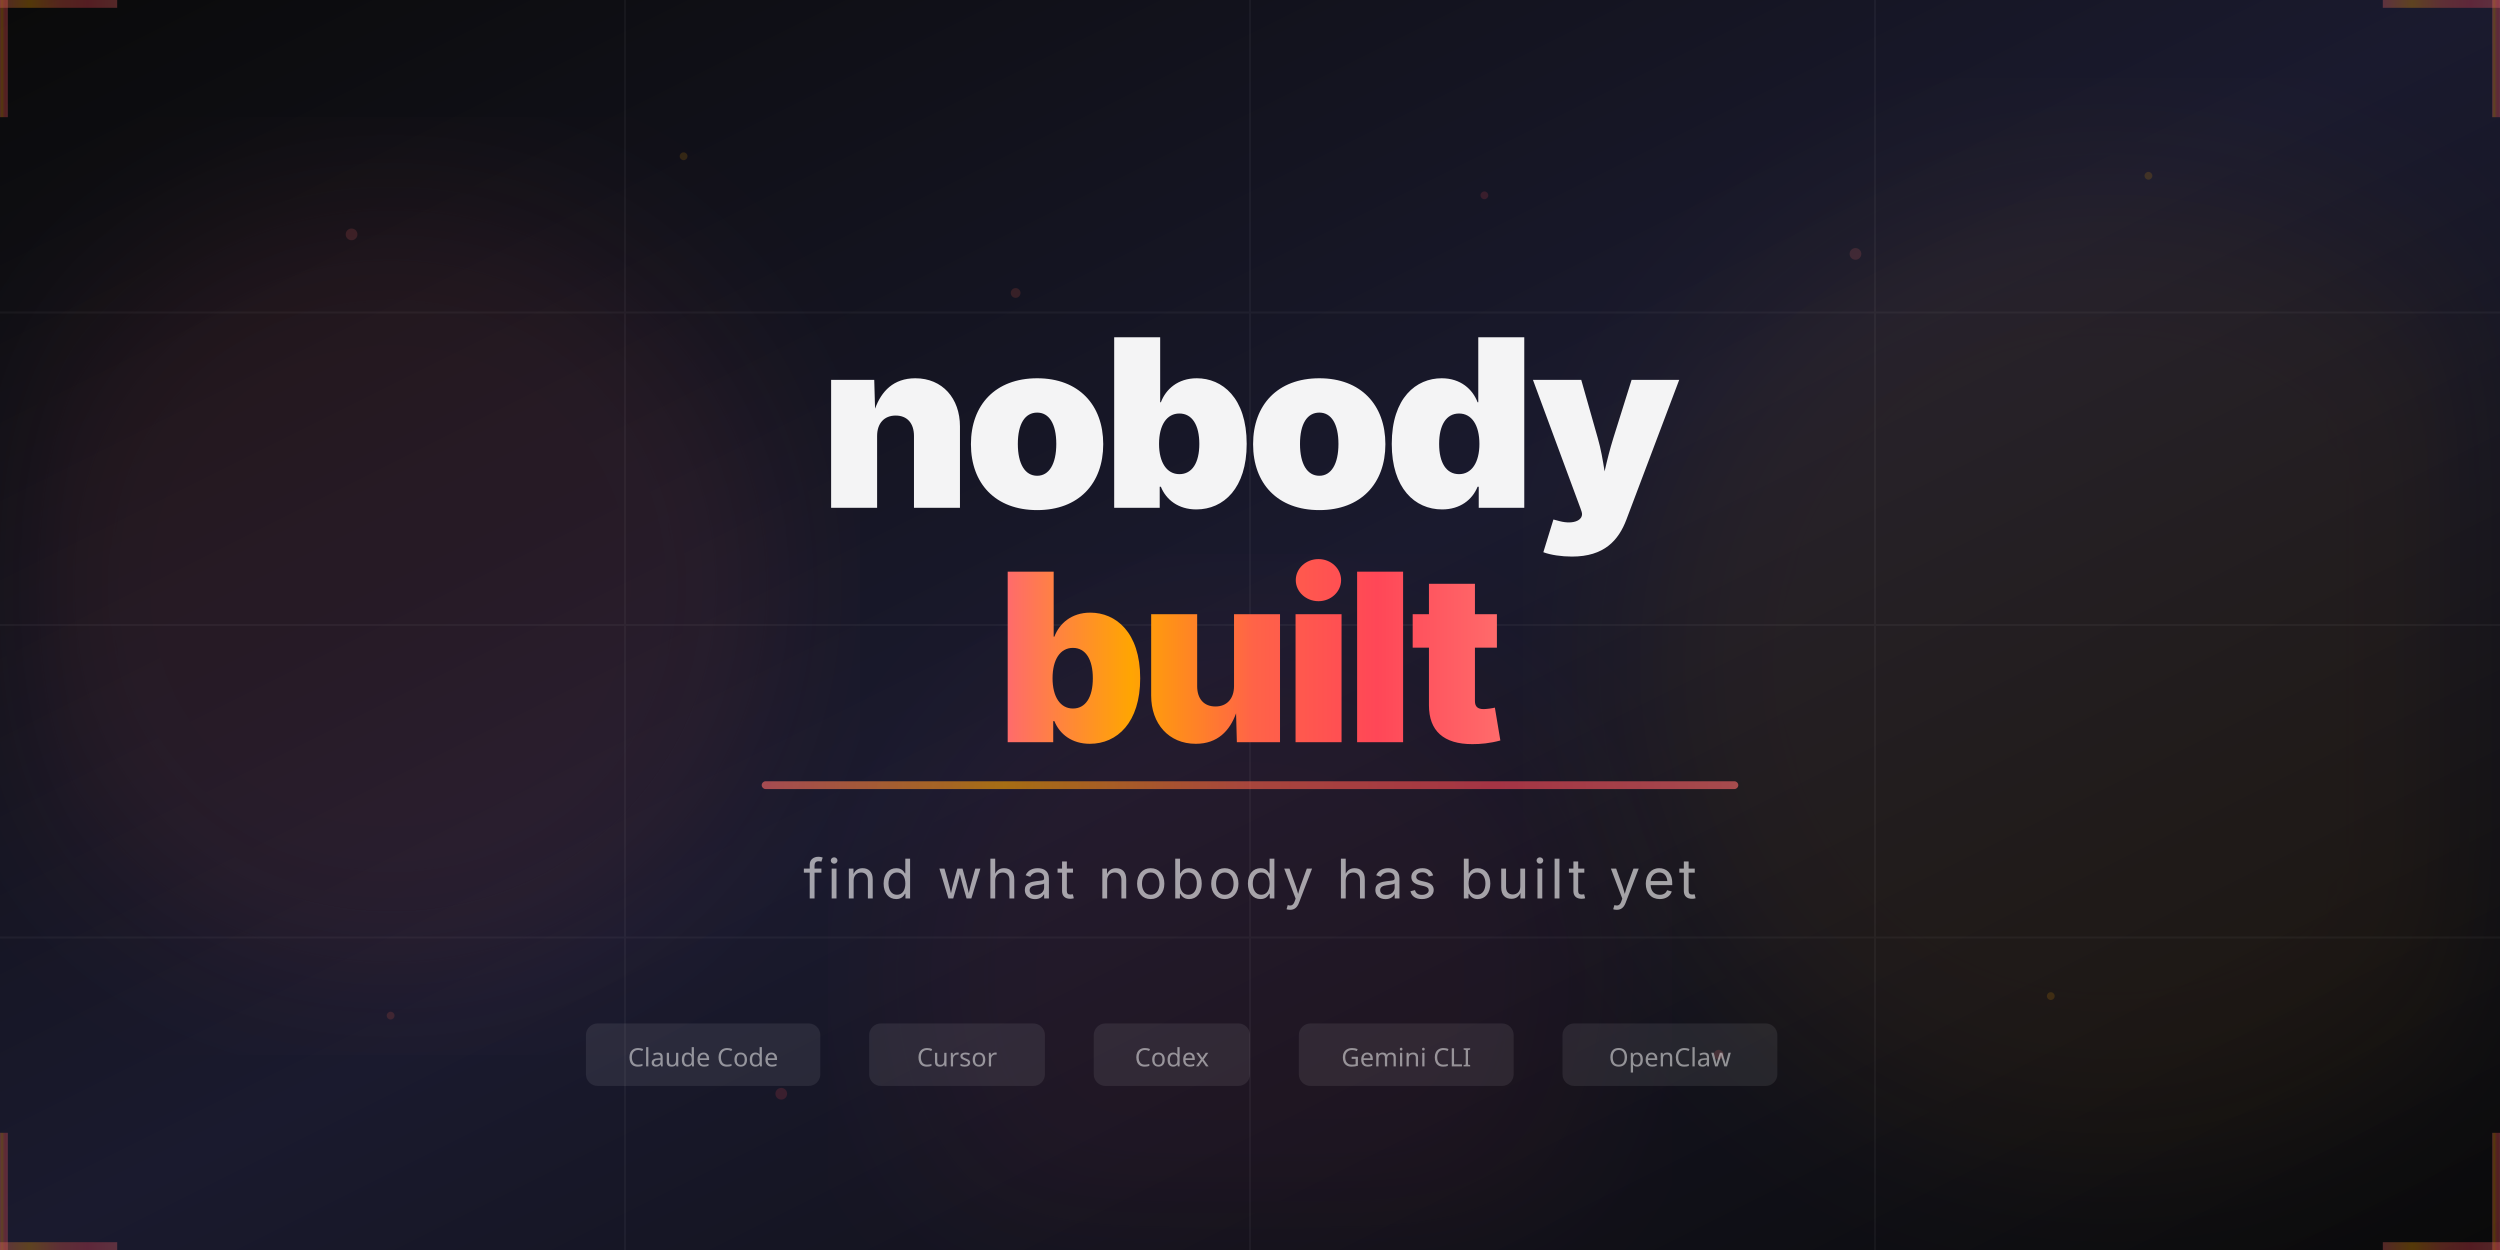
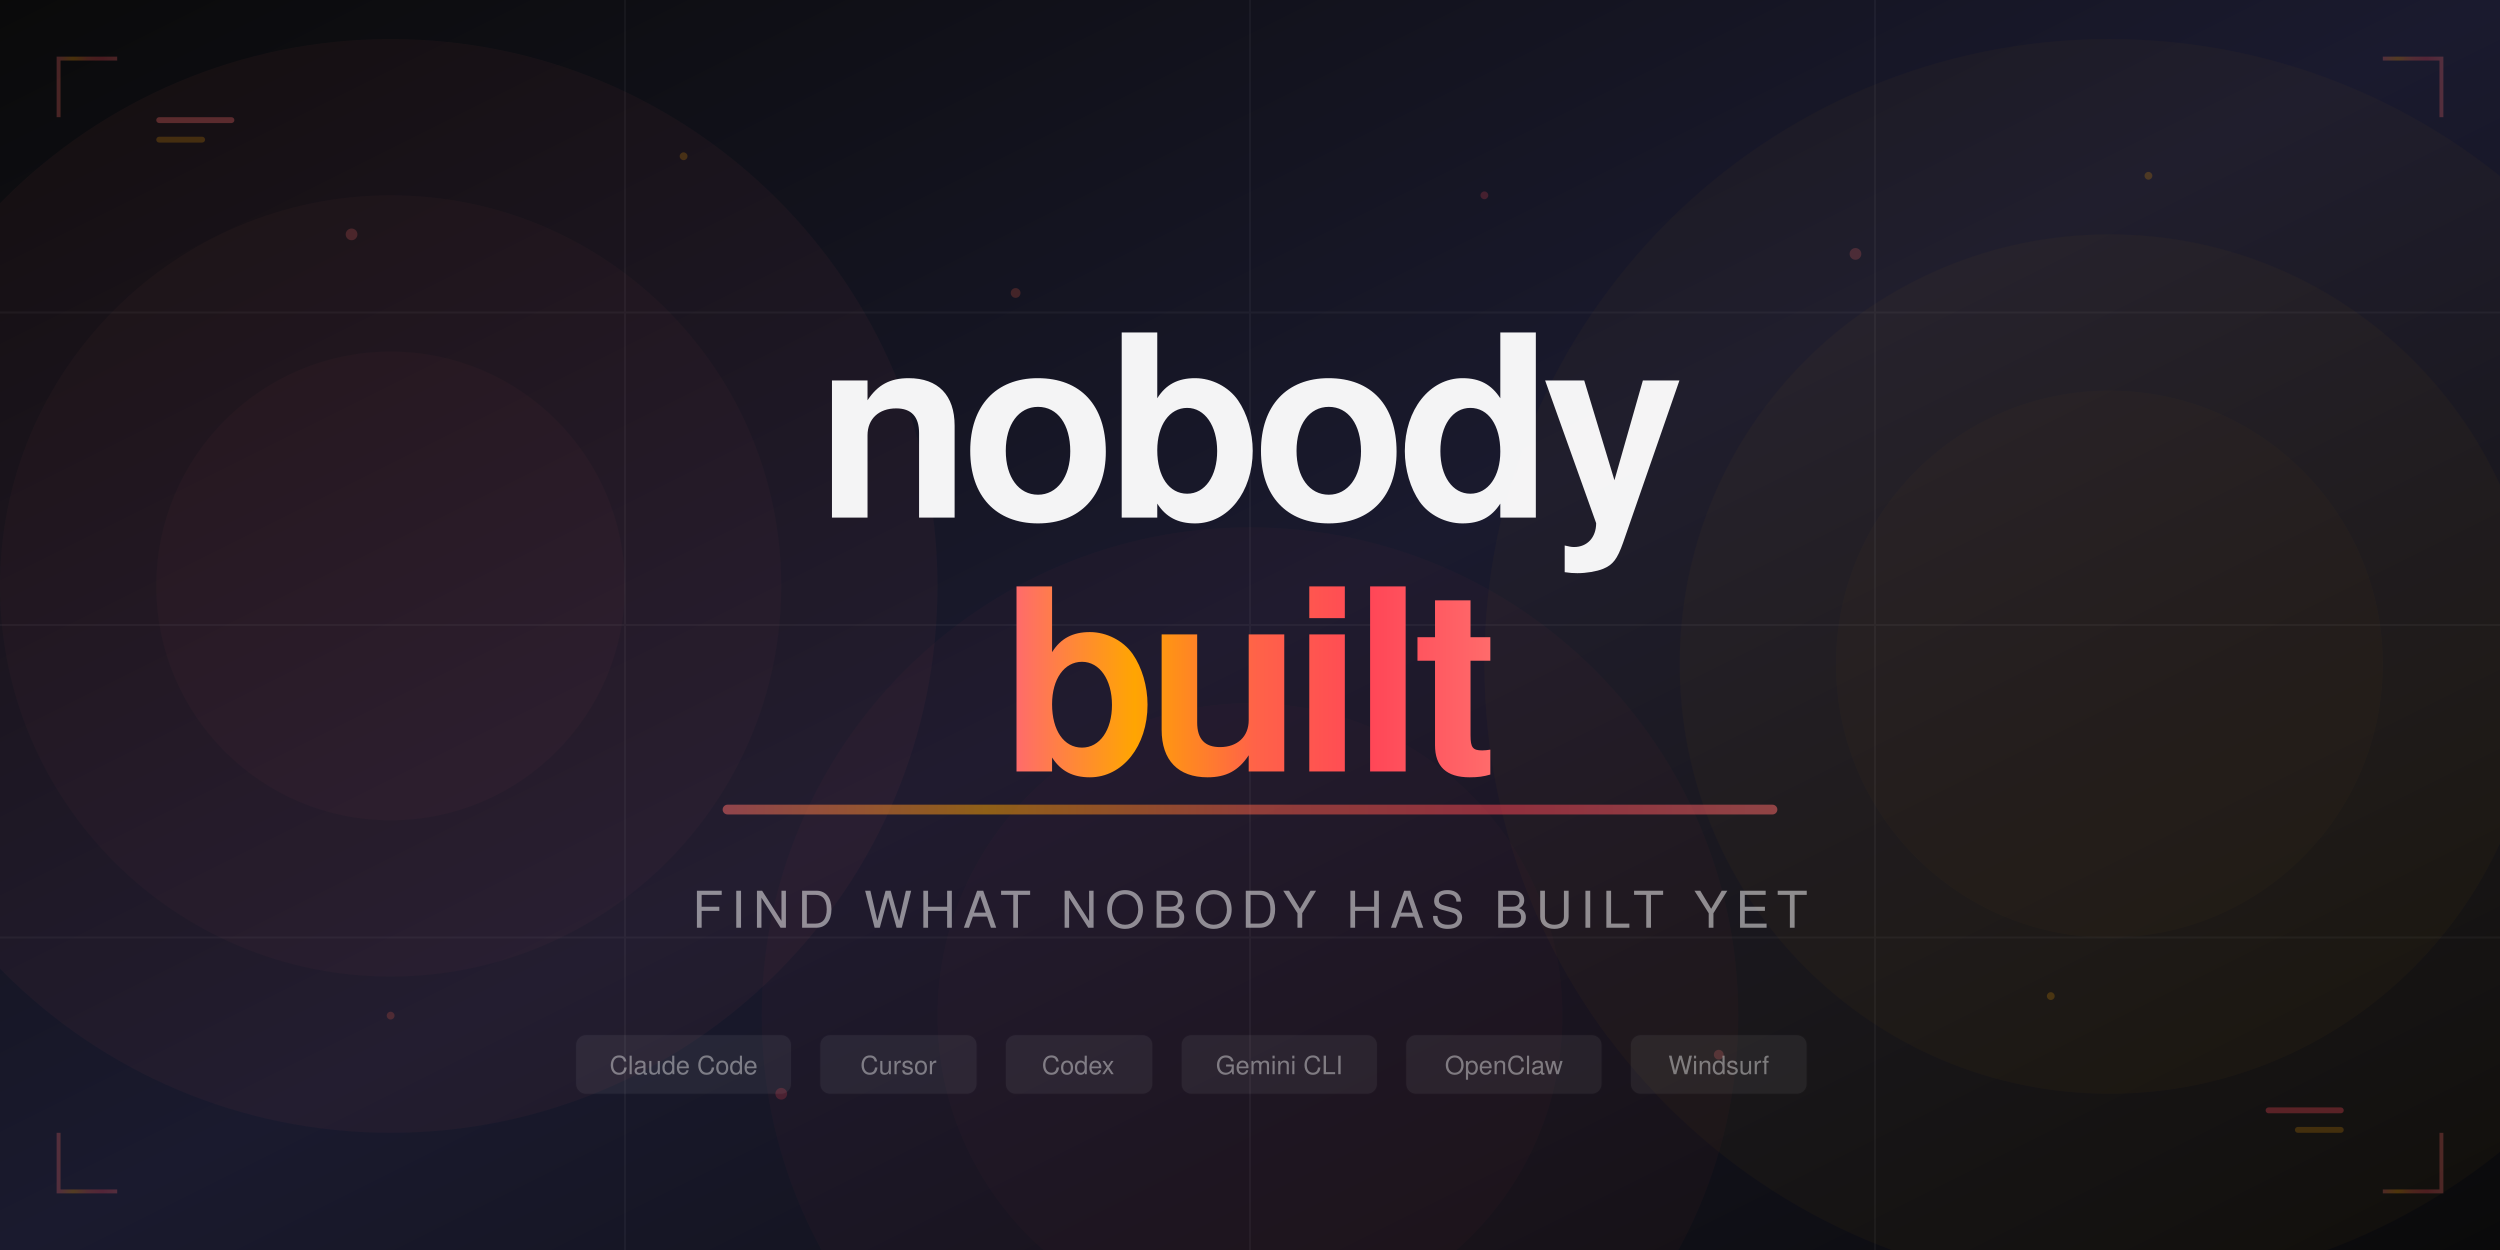
<svg xmlns="http://www.w3.org/2000/svg" width="1280" height="640" viewBox="0 0 1280 640">
  <defs>
    <linearGradient id="bg" x1="0%" y1="0%" x2="100%" y2="100%">
      <stop offset="0%" style="stop-color:#0a0a0a" />
      <stop offset="50%" style="stop-color:#1a1a2e" />
      <stop offset="100%" style="stop-color:#0a0a0a" />
    </linearGradient>
    <linearGradient id="glow" x1="0%" y1="0%" x2="100%" y2="0%">
      <stop offset="0%" style="stop-color:#ff6b6b" />
      <stop offset="25%" style="stop-color:#ffa502" />
      <stop offset="50%" style="stop-color:#ff6348" />
      <stop offset="75%" style="stop-color:#ff4757" />
      <stop offset="100%" style="stop-color:#ff6b6b" />
    </linearGradient>
-     <linearGradient id="textglow" x1="0%" y1="0%" x2="100%" y2="0%">
-       <stop offset="0%" style="stop-color:#fff" />
-       <stop offset="100%" style="stop-color:#f0f0f0" />
-     </linearGradient>
-     <filter id="blur1">
-       <feGaussianBlur stdDeviation="40" />
-     </filter>
-     <filter id="blur2">
-       <feGaussianBlur stdDeviation="20" />
-     </filter>
-     <filter id="blur3">
-       <feGaussianBlur stdDeviation="2" />
-     </filter>
-     <filter id="shadow">
-       <feDropShadow dx="0" dy="4" stdDeviation="8" flood-color="#000" flood-opacity="0.5" />
-     </filter>
  </defs>
  <rect width="1280" height="640" fill="url(#bg)" />
-   <circle cx="200" cy="300" r="200" fill="#ff6b6b" opacity="0.08" filter="url(#blur1)" />
-   <circle cx="1080" cy="340" r="250" fill="#ffa502" opacity="0.06" filter="url(#blur1)" />
-   <circle cx="640" cy="500" r="180" fill="#ff4757" opacity="0.05" filter="url(#blur1)" />
+   <circle cx="200" cy="300" r="280" fill="#ff6b6b" opacity="0.04" />
+   <circle cx="200" cy="300" r="200" fill="#ff6b6b" opacity="0.03" />
+   <circle cx="200" cy="300" r="120" fill="#ff6b6b" opacity="0.03" />
+   <circle cx="1080" cy="340" r="320" fill="#ffa502" opacity="0.03" />
+   <circle cx="1080" cy="340" r="220" fill="#ffa502" opacity="0.03" />
+   <circle cx="1080" cy="340" r="140" fill="#ffa502" opacity="0.02" />
+   <circle cx="640" cy="520" r="250" fill="#ff4757" opacity="0.03" />
+   <circle cx="640" cy="520" r="160" fill="#ff4757" opacity="0.02" />
  <g opacity="0.04" stroke="#fff" stroke-width="1">
    <line x1="0" y1="160" x2="1280" y2="160" />
    <line x1="0" y1="320" x2="1280" y2="320" />
    <line x1="0" y1="480" x2="1280" y2="480" />
    <line x1="320" y1="0" x2="320" y2="640" />
    <line x1="640" y1="0" x2="640" y2="640" />
    <line x1="960" y1="0" x2="960" y2="640" />
  </g>
-   <g opacity="0.15">
+   <g opacity="0.2">
    <circle cx="180" cy="120" r="3" fill="#ff6b6b" />
    <circle cx="350" cy="80" r="2" fill="#ffa502" />
    <circle cx="520" cy="150" r="2.5" fill="#ff6348" />
    <circle cx="760" cy="100" r="2" fill="#ff4757" />
    <circle cx="950" cy="130" r="3" fill="#ff6b6b" />
    <circle cx="1100" cy="90" r="2" fill="#ffa502" />
    <circle cx="200" cy="520" r="2" fill="#ff6348" />
    <circle cx="400" cy="560" r="3" fill="#ff4757" />
    <circle cx="880" cy="540" r="2.5" fill="#ff6b6b" />
    <circle cx="1050" cy="510" r="2" fill="#ffa502" />
  </g>
-   <text x="640" y="260" text-anchor="middle" font-family="system-ui, -apple-system, 'Segoe UI', sans-serif" font-size="120" font-weight="900" letter-spacing="-4" fill="#ffffff" opacity="0.95">
-     nobody
-   </text>
-   <text x="640" y="380" text-anchor="middle" font-family="system-ui, -apple-system, 'Segoe UI', sans-serif" font-size="120" font-weight="900" letter-spacing="-4" fill="url(#glow)">
-     built
-   </text>
-   <rect x="390" y="400" width="500" height="4" rx="2" fill="url(#glow)" opacity="0.6" />
-   <text x="640" y="460" text-anchor="middle" font-family="system-ui, -apple-system, 'Segoe UI', sans-serif" font-size="28" font-weight="400" fill="#ffffff" opacity="0.6" letter-spacing="2">
-     find what nobody has built yet
-   </text>
-   <g transform="translate(640, 540)" text-anchor="middle">
-     <rect x="-340" y="-16" width="120" height="32" rx="6" fill="#ffffff" opacity="0.08" />
-     <text x="-280" y="6" font-family="system-ui, sans-serif" font-size="13" fill="#ffffff" opacity="0.5" text-anchor="middle">Claude Code</text>
-     <rect x="-195" y="-16" width="90" height="32" rx="6" fill="#ffffff" opacity="0.08" />
-     <text x="-150" y="6" font-family="system-ui, sans-serif" font-size="13" fill="#ffffff" opacity="0.5" text-anchor="middle">Cursor</text>
-     <rect x="-80" y="-16" width="80" height="32" rx="6" fill="#ffffff" opacity="0.08" />
-     <text x="-40" y="6" font-family="system-ui, sans-serif" font-size="13" fill="#ffffff" opacity="0.5" text-anchor="middle">Codex</text>
-     <rect x="25" y="-16" width="110" height="32" rx="6" fill="#ffffff" opacity="0.08" />
-     <text x="80" y="6" font-family="system-ui, sans-serif" font-size="13" fill="#ffffff" opacity="0.5" text-anchor="middle">Gemini CLI</text>
-     <rect x="160" y="-16" width="110" height="32" rx="6" fill="#ffffff" opacity="0.08" />
-     <text x="215" y="6" font-family="system-ui, sans-serif" font-size="13" fill="#ffffff" opacity="0.5" text-anchor="middle">OpenClaw</text>
+   <rect x="80" y="60" width="40" height="3" rx="1.5" fill="#ff6b6b" opacity="0.3" />
+   <rect x="80" y="70" width="25" height="3" rx="1.5" fill="#ffa502" opacity="0.2" />
+   <rect x="1160" y="567" width="40" height="3" rx="1.5" fill="#ff4757" opacity="0.3" />
+   <rect x="1175" y="577" width="25" height="3" rx="1.5" fill="#ffa502" opacity="0.2" />
+   <text x="640" y="265" text-anchor="middle" font-family="system-ui, -apple-system, 'Segoe UI', Helvetica, Arial, sans-serif" font-size="130" font-weight="900" letter-spacing="-5" fill="#ffffff" opacity="0.95">nobody</text>
+   <text x="640" y="395" text-anchor="middle" font-family="system-ui, -apple-system, 'Segoe UI', Helvetica, Arial, sans-serif" font-size="130" font-weight="900" letter-spacing="-5" fill="url(#glow)">built</text>
+   <rect x="370" y="412" width="540" height="5" rx="2.5" fill="url(#glow)" opacity="0.5" />
+   <text x="640" y="475" text-anchor="middle" font-family="system-ui, -apple-system, 'Segoe UI', Helvetica, Arial, sans-serif" font-size="26" font-weight="400" fill="#ffffff" opacity="0.5" letter-spacing="4">FIND WHAT NOBODY HAS BUILT YET</text>
+   <g font-family="system-ui, -apple-system, 'Segoe UI', Helvetica, Arial, sans-serif" font-size="13" fill="#ffffff" text-anchor="middle">
+     <rect x="295" y="530" width="110" height="30" rx="5" fill="#ffffff" opacity="0.06" stroke="#ffffff" stroke-opacity="0.08" stroke-width="1" />
+     <text x="350" y="550" opacity="0.4">Claude Code</text>
+     <rect x="420" y="530" width="80" height="30" rx="5" fill="#ffffff" opacity="0.06" stroke="#ffffff" stroke-opacity="0.08" stroke-width="1" />
+     <text x="460" y="550" opacity="0.4">Cursor</text>
+     <rect x="515" y="530" width="75" height="30" rx="5" fill="#ffffff" opacity="0.06" stroke="#ffffff" stroke-opacity="0.08" stroke-width="1" />
+     <text x="552" y="550" opacity="0.4">Codex</text>
+     <rect x="605" y="530" width="100" height="30" rx="5" fill="#ffffff" opacity="0.06" stroke="#ffffff" stroke-opacity="0.08" stroke-width="1" />
+     <text x="655" y="550" opacity="0.4">Gemini CLI</text>
+     <rect x="720" y="530" width="100" height="30" rx="5" fill="#ffffff" opacity="0.06" stroke="#ffffff" stroke-opacity="0.08" stroke-width="1" />
+     <text x="770" y="550" opacity="0.4">OpenClaw</text>
+     <rect x="835" y="530" width="90" height="30" rx="5" fill="#ffffff" opacity="0.06" stroke="#ffffff" stroke-opacity="0.08" stroke-width="1" />
+     <text x="880" y="550" opacity="0.4">Windsurf</text>
  </g>
-   <rect x="0" y="0" width="4" height="60" fill="url(#glow)" opacity="0.3" />
-   <rect x="0" y="0" width="60" height="4" fill="url(#glow)" opacity="0.3" />
-   <rect x="1276" y="0" width="4" height="60" fill="url(#glow)" opacity="0.3" />
-   <rect x="1220" y="0" width="60" height="4" fill="url(#glow)" opacity="0.3" />
-   <rect x="0" y="580" width="4" height="60" fill="url(#glow)" opacity="0.3" />
-   <rect x="0" y="636" width="60" height="4" fill="url(#glow)" opacity="0.3" />
-   <rect x="1276" y="580" width="4" height="60" fill="url(#glow)" opacity="0.3" />
-   <rect x="1220" y="636" width="60" height="4" fill="url(#glow)" opacity="0.3" />
+   <g opacity="0.25" stroke="url(#glow)" stroke-width="2" fill="none">
+     <polyline points="30,60 30,30 60,30" />
+     <polyline points="1220,30 1250,30 1250,60" />
+     <polyline points="30,580 30,610 60,610" />
+     <polyline points="1220,610 1250,610 1250,580" />
+   </g>
</svg>
